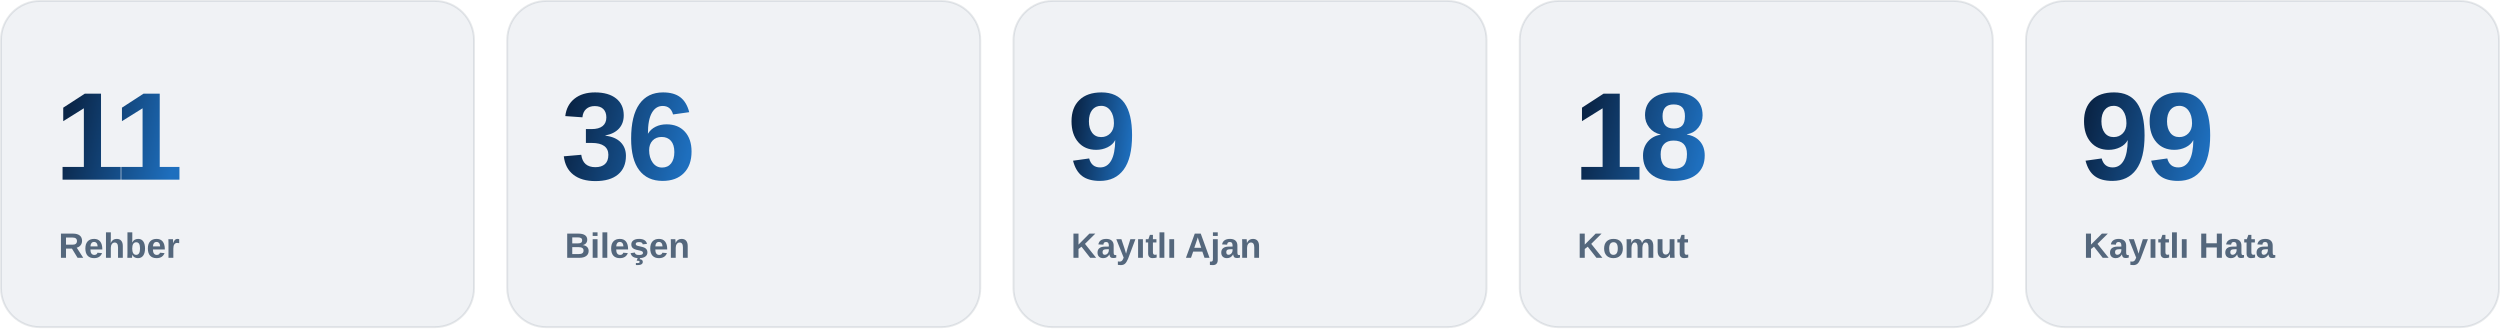
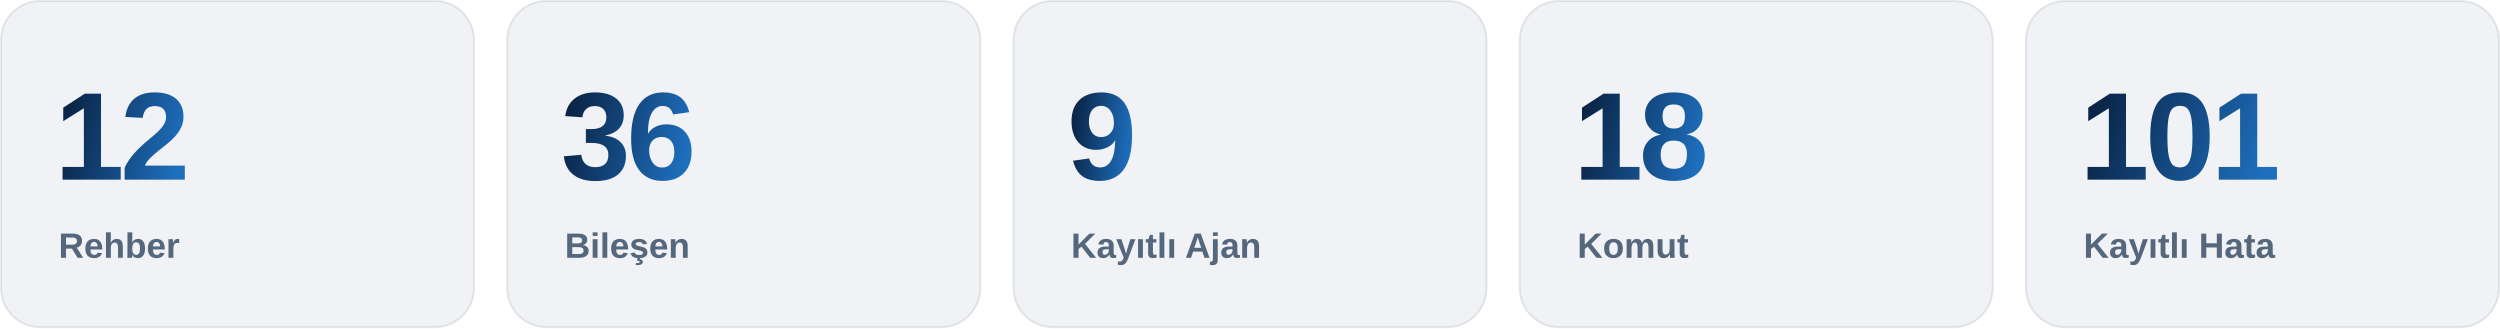
- <svg xmlns="http://www.w3.org/2000/svg" width="1280" height="168" viewBox="0 0 1280 168" role="img" aria-label="11 Rehber, 36 Bileşen, 9 Kayıtlı Ajan, 18 Komut, 99 Kayıtlı Hata">
+ <svg xmlns="http://www.w3.org/2000/svg" width="1280" height="168" viewBox="0 0 1280 168" role="img" aria-label="12 Rehber, 36 Bileşen, 9 Kayıtlı Ajan, 18 Komut, 101 Kayıtlı Hata">
  <defs>
    <linearGradient id="stat-ink" x1="0.008" y1="0.413" x2="0.992" y2="0.587">
      <stop offset="0%" stop-color="#0a2547" />
      <stop offset="100%" stop-color="#1e6fbe" />
    </linearGradient>
  </defs>
  <g transform="translate(0.0 0)">
    <rect x="0.5" y="0.5" width="242.2" height="167" rx="20" fill="#f7f9fb" />
    <rect x="0.5" y="0.5" width="242.2" height="167" rx="20" fill="rgb(16,32,52)" fill-opacity="0.028" stroke="rgb(16,32,52)" stroke-opacity="0.1" />
-     <text x="28" y="92" font-family="-apple-system, BlinkMacSystemFont, 'Segoe UI', 'Helvetica Neue', Arial, sans-serif" font-size="64" font-weight="800" letter-spacing="-2" fill="url(#stat-ink)">11</text>
+     <text x="28" y="92" font-family="-apple-system, BlinkMacSystemFont, 'Segoe UI', 'Helvetica Neue', Arial, sans-serif" font-size="64" font-weight="800" letter-spacing="-2" fill="url(#stat-ink)">12</text>
    <text x="30" y="132" font-family="-apple-system, BlinkMacSystemFont, 'Segoe UI', 'Helvetica Neue', Arial, sans-serif" font-size="18" font-weight="600" fill="#54677c">Rehber</text>
  </g>
  <g transform="translate(259.2 0)">
    <rect x="0.5" y="0.5" width="242.2" height="167" rx="20" fill="#f7f9fb" />
    <rect x="0.5" y="0.5" width="242.2" height="167" rx="20" fill="rgb(16,32,52)" fill-opacity="0.028" stroke="rgb(16,32,52)" stroke-opacity="0.1" />
    <text x="28" y="92" font-family="-apple-system, BlinkMacSystemFont, 'Segoe UI', 'Helvetica Neue', Arial, sans-serif" font-size="64" font-weight="800" letter-spacing="-2" fill="url(#stat-ink)">36</text>
    <text x="30" y="132" font-family="-apple-system, BlinkMacSystemFont, 'Segoe UI', 'Helvetica Neue', Arial, sans-serif" font-size="18" font-weight="600" fill="#54677c">Bileşen</text>
  </g>
  <g transform="translate(518.4 0)">
    <rect x="0.5" y="0.5" width="242.2" height="167" rx="20" fill="#f7f9fb" />
    <rect x="0.5" y="0.5" width="242.2" height="167" rx="20" fill="rgb(16,32,52)" fill-opacity="0.028" stroke="rgb(16,32,52)" stroke-opacity="0.1" />
    <text x="28" y="92" font-family="-apple-system, BlinkMacSystemFont, 'Segoe UI', 'Helvetica Neue', Arial, sans-serif" font-size="64" font-weight="800" letter-spacing="-2" fill="url(#stat-ink)">9</text>
    <text x="30" y="132" font-family="-apple-system, BlinkMacSystemFont, 'Segoe UI', 'Helvetica Neue', Arial, sans-serif" font-size="18" font-weight="600" fill="#54677c">Kayıtlı Ajan</text>
  </g>
  <g transform="translate(777.6 0)">
    <rect x="0.5" y="0.5" width="242.2" height="167" rx="20" fill="#f7f9fb" />
    <rect x="0.5" y="0.5" width="242.2" height="167" rx="20" fill="rgb(16,32,52)" fill-opacity="0.028" stroke="rgb(16,32,52)" stroke-opacity="0.1" />
    <text x="28" y="92" font-family="-apple-system, BlinkMacSystemFont, 'Segoe UI', 'Helvetica Neue', Arial, sans-serif" font-size="64" font-weight="800" letter-spacing="-2" fill="url(#stat-ink)">18</text>
    <text x="30" y="132" font-family="-apple-system, BlinkMacSystemFont, 'Segoe UI', 'Helvetica Neue', Arial, sans-serif" font-size="18" font-weight="600" fill="#54677c">Komut</text>
  </g>
  <g transform="translate(1036.8 0)">
    <rect x="0.5" y="0.5" width="242.2" height="167" rx="20" fill="#f7f9fb" />
    <rect x="0.5" y="0.5" width="242.2" height="167" rx="20" fill="rgb(16,32,52)" fill-opacity="0.028" stroke="rgb(16,32,52)" stroke-opacity="0.1" />
-     <text x="28" y="92" font-family="-apple-system, BlinkMacSystemFont, 'Segoe UI', 'Helvetica Neue', Arial, sans-serif" font-size="64" font-weight="800" letter-spacing="-2" fill="url(#stat-ink)">99</text>
+     <text x="28" y="92" font-family="-apple-system, BlinkMacSystemFont, 'Segoe UI', 'Helvetica Neue', Arial, sans-serif" font-size="64" font-weight="800" letter-spacing="-2" fill="url(#stat-ink)">101</text>
    <text x="30" y="132" font-family="-apple-system, BlinkMacSystemFont, 'Segoe UI', 'Helvetica Neue', Arial, sans-serif" font-size="18" font-weight="600" fill="#54677c">Kayıtlı Hata</text>
  </g>
</svg>
